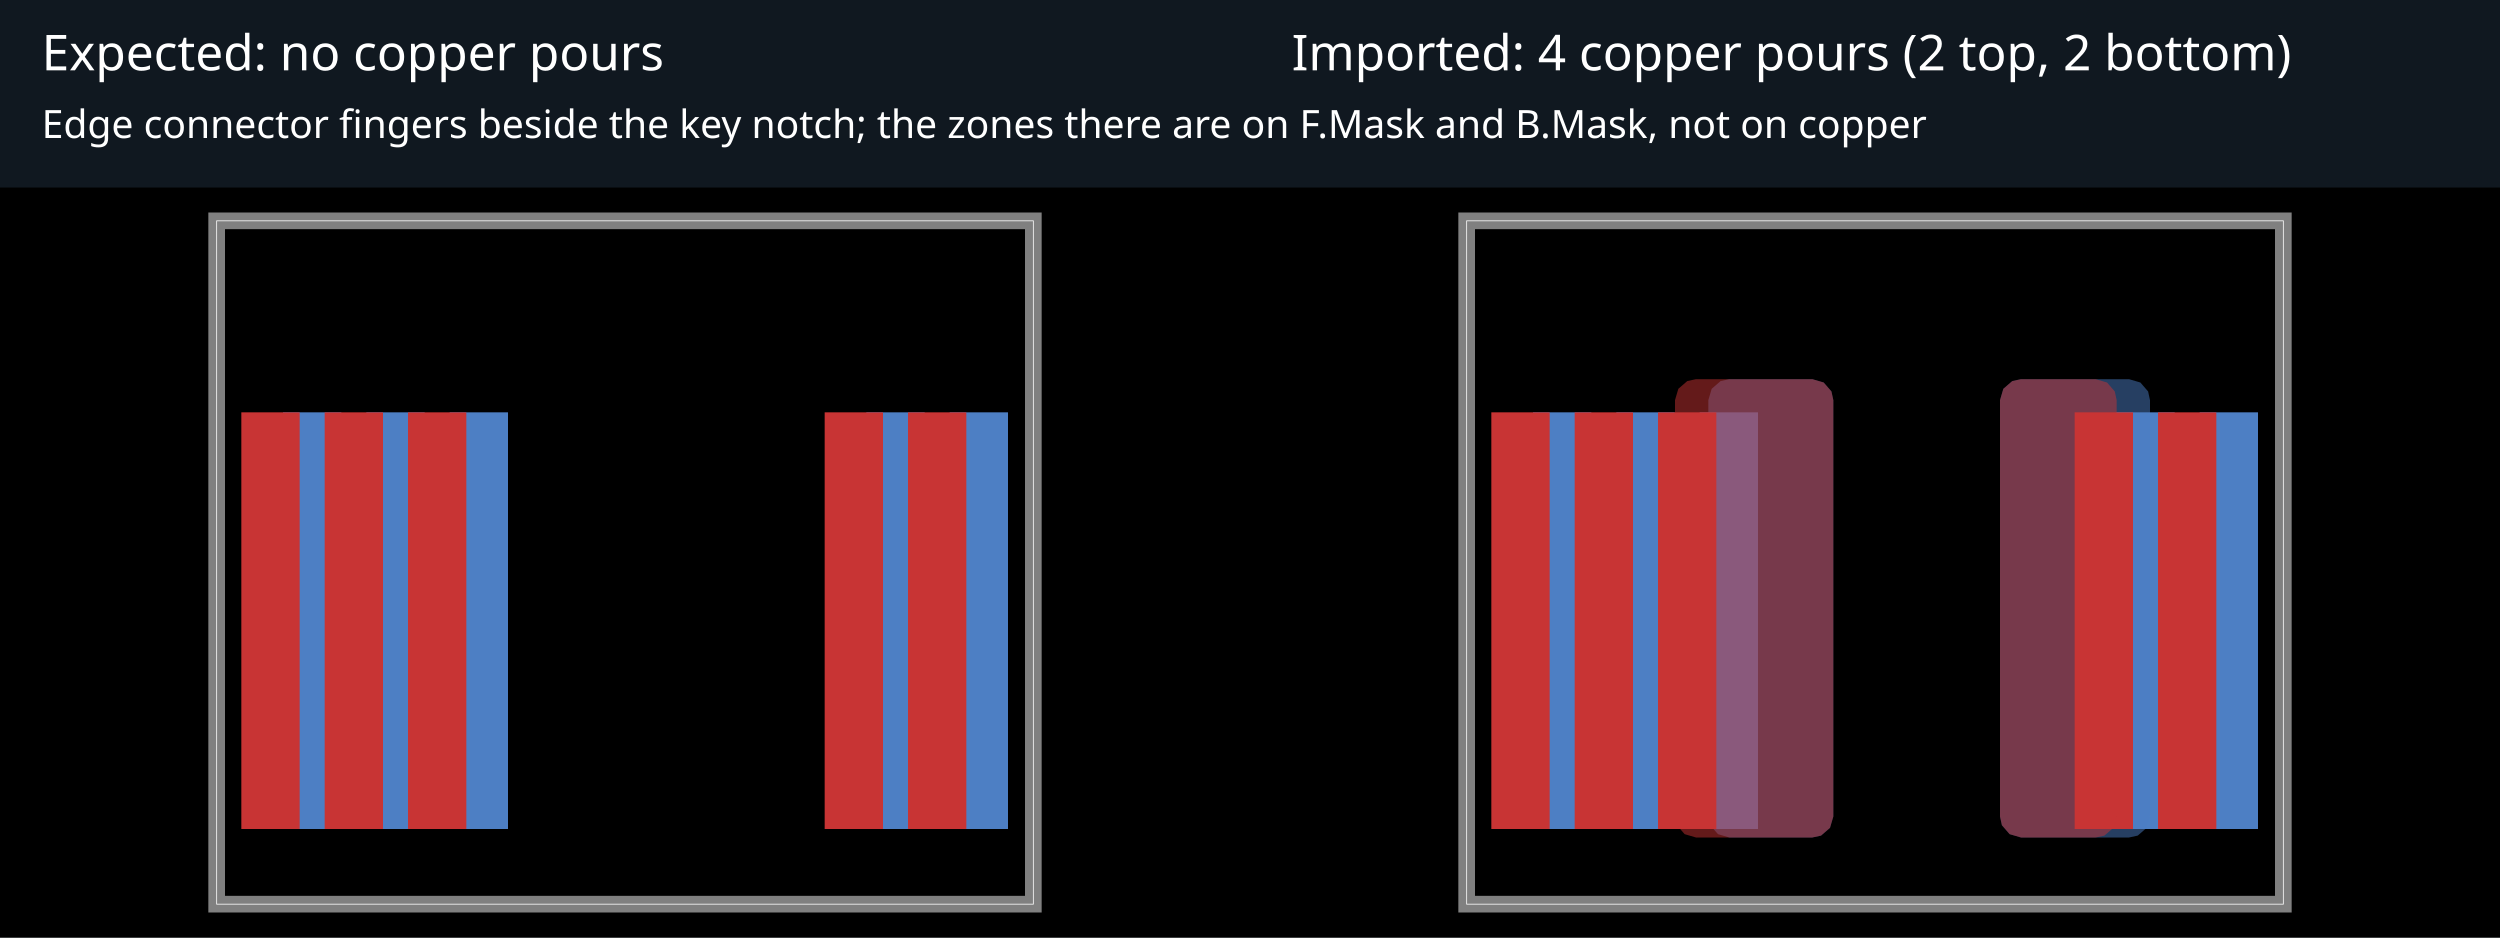
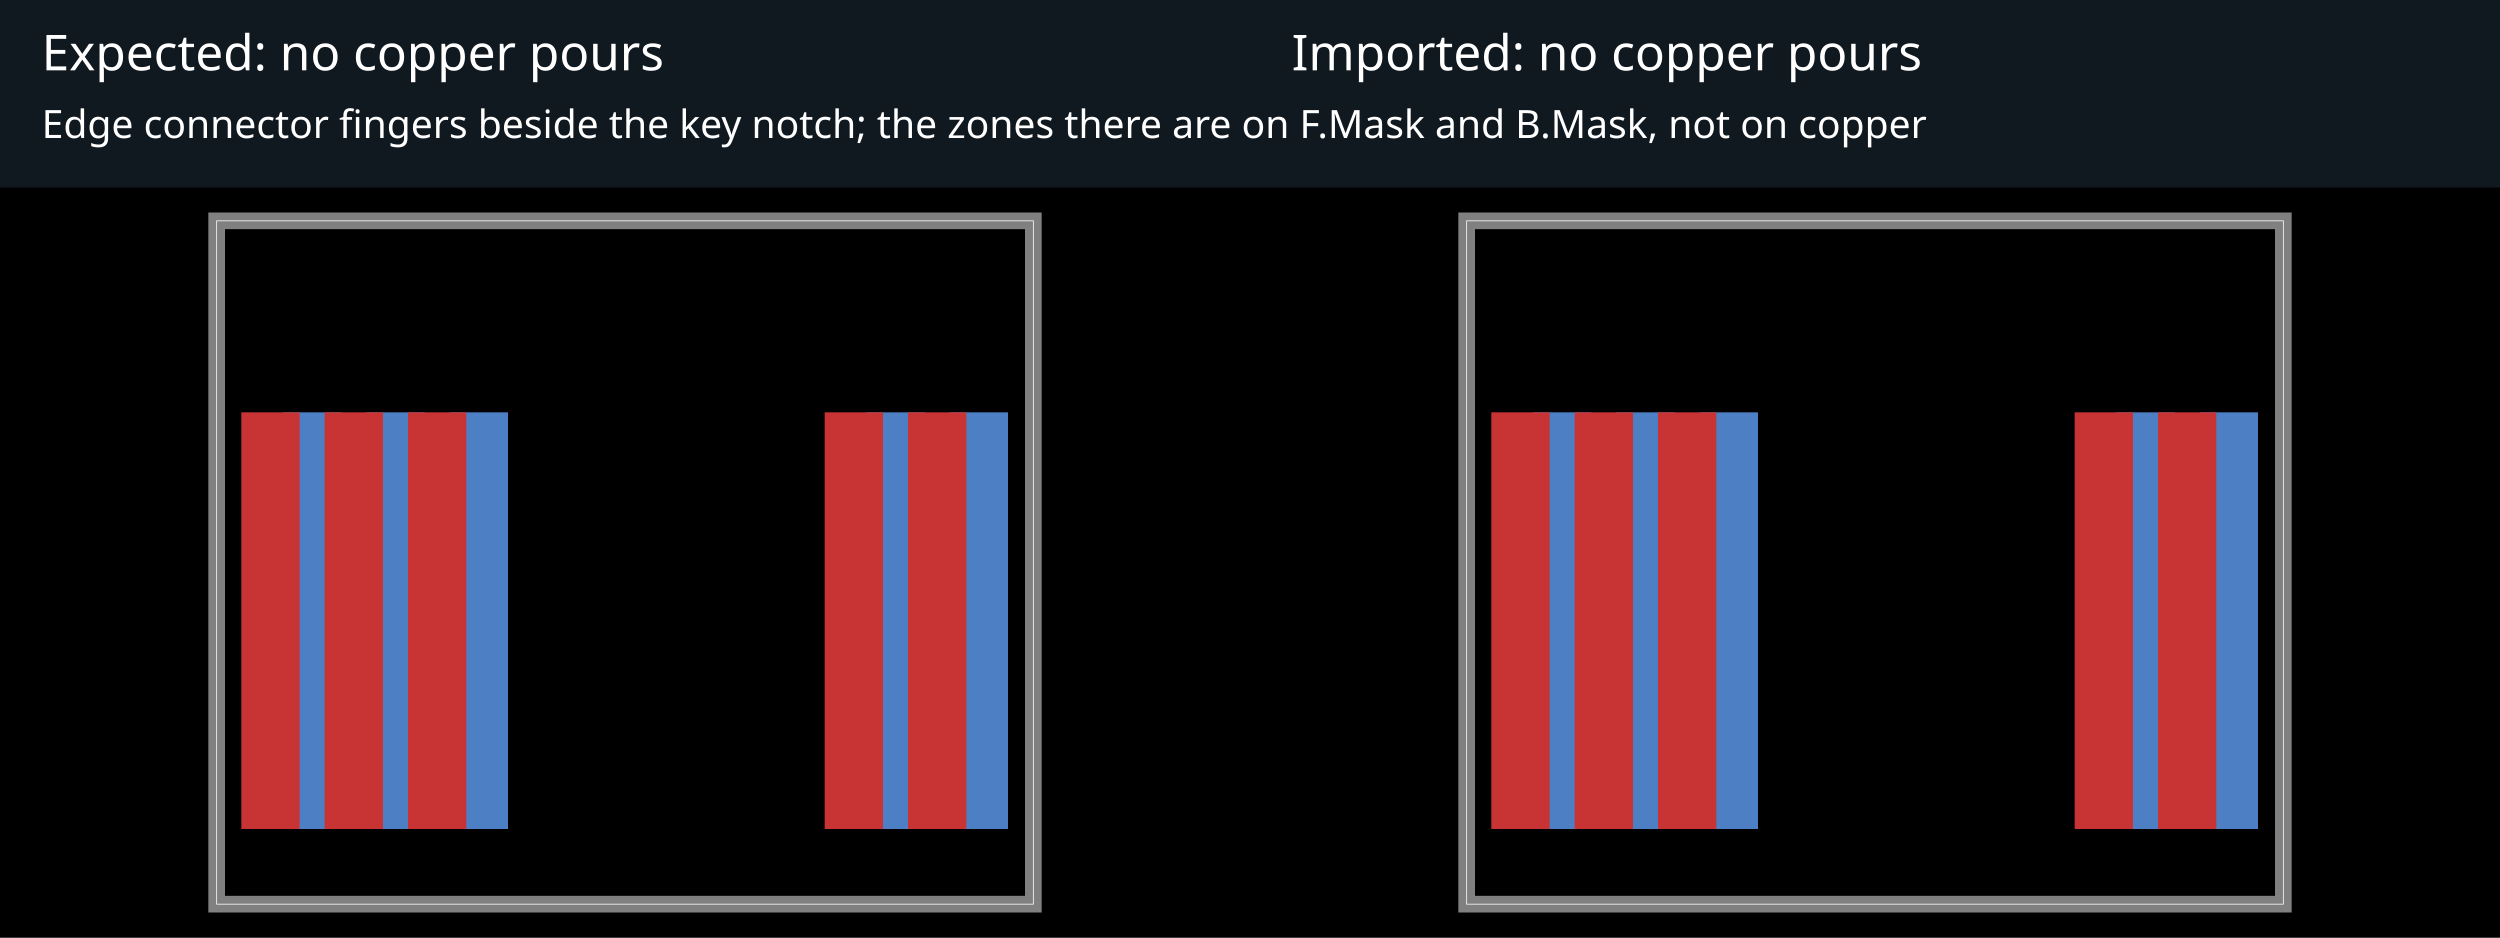
<svg xmlns="http://www.w3.org/2000/svg" width="960" height="360" viewBox="0 0 960 360">
  <rect width="100%" height="100%" fill="#101820" />
  <g fill="white" font-family="sans-serif" font-size="19">
    <text x="16" y="27">Expected: no copper pours</text>
-     <text x="496" y="27">Imported: 4 copper pours (2 top, 2 bottom)</text>
+     <text x="496" y="27">Imported: no copper pours</text>
    <text x="16" y="53" font-size="15">Edge connector fingers beside the key notch; the zones there are on F.Mask and B.Mask, not on copper</text>
  </g>
  <g transform="translate(0 72)">
    <svg width="480" height="288">
      <style />
      <rect class="boundary" x="0" y="0" fill="#000" width="480" height="288" data-type="pcb_background" data-pcb-layer="global" />
      <rect class="pcb-boundary" fill="none" stroke="#fff" stroke-width="0.3" x="83.2" y="12.8" width="313.6" height="262.4" data-type="pcb_boundary" data-pcb-layer="global" />
      <path class="pcb-board" d="M 83.2 12.8 L 396.8 12.8 L 396.8 275.2 L 83.2 275.2 L 83.2 12.8 Z" fill="none" stroke="rgba(255, 255, 255, 0.5)" stroke-width="6.4" data-type="pcb_board" data-pcb-layer="board" />
      <rect class="pcb-pad" fill="rgb(77, 127, 196)" x="108.672" y="86.336" width="22.4" height="160" data-type="pcb_smtpad" data-pcb-layer="bottom" data-pad-name="J1.pin140" data-pad-net-name="unconnected_J1_Pad140" />
      <rect class="pcb-pad" fill="rgb(77, 127, 196)" x="140.672" y="86.336" width="22.4" height="160" data-type="pcb_smtpad" data-pcb-layer="bottom" data-pad-name="J1.pin142" data-pad-net-name="unconnected_J1_Pad142" />
      <rect class="pcb-pad" fill="rgb(77, 127, 196)" x="172.672" y="86.336" width="22.4" height="160" data-type="pcb_smtpad" data-pcb-layer="bottom" data-pad-name="J1.pin144" data-pad-net-name="unconnected_J1_Pad144" />
      <rect class="pcb-pad" fill="rgb(77, 127, 196)" x="332.672" y="86.336" width="22.4" height="160" data-type="pcb_smtpad" data-pcb-layer="bottom" data-pad-name="J1.pin146" data-pad-net-name="unconnected_J1_Pad146" />
      <rect class="pcb-pad" fill="rgb(77, 127, 196)" x="364.672" y="86.336" width="22.4" height="160" data-type="pcb_smtpad" data-pcb-layer="bottom" data-pad-name="J1.pin148" data-pad-net-name="unconnected_J1_Pad148" />
      <rect class="pcb-pad" fill="rgb(200, 52, 52)" x="92.672" y="86.336" width="22.4" height="160" data-type="pcb_smtpad" data-pcb-layer="top" data-pad-name="J1.pin139" data-pad-net-name="unconnected_J1_Pad139" />
      <rect class="pcb-pad" fill="rgb(200, 52, 52)" x="124.672" y="86.336" width="22.4" height="160" data-type="pcb_smtpad" data-pcb-layer="top" data-pad-name="J1.pin141" data-pad-net-name="unconnected_J1_Pad141" />
      <rect class="pcb-pad" fill="rgb(200, 52, 52)" x="156.672" y="86.336" width="22.4" height="160" data-type="pcb_smtpad" data-pcb-layer="top" data-pad-name="J1.pin143" data-pad-net-name="unconnected_J1_Pad143" />
      <rect class="pcb-pad" fill="rgb(200, 52, 52)" x="316.672" y="86.336" width="22.4" height="160" data-type="pcb_smtpad" data-pcb-layer="top" data-pad-name="J1.pin145" data-pad-net-name="unconnected_J1_Pad145" />
      <rect class="pcb-pad" fill="rgb(200, 52, 52)" x="348.672" y="86.336" width="22.4" height="160" data-type="pcb_smtpad" data-pcb-layer="top" data-pad-name="J1.pin147" data-pad-net-name="unconnected_J1_Pad147" />
    </svg>
  </g>
  <g transform="translate(480 72)">
    <svg width="480" height="288">
      <style />
      <rect class="boundary" x="0" y="0" fill="#000" width="480" height="288" data-type="pcb_background" data-pcb-layer="global" />
      <rect class="pcb-boundary" fill="none" stroke="#fff" stroke-width="0.3" x="83.2" y="12.8" width="313.6" height="262.4" data-type="pcb_boundary" data-pcb-layer="global" />
      <path class="pcb-board" d="M 83.2 12.8 L 396.8 12.8 L 396.8 275.2 L 83.2 275.2 L 83.2 12.8 Z" fill="none" stroke="rgba(255, 255, 255, 0.5)" stroke-width="6.4" data-type="pcb_board" data-pcb-layer="board" />
      <rect class="pcb-pad" fill="rgb(77, 127, 196)" x="108.672" y="86.336" width="22.4" height="160" data-type="pcb_smtpad" data-pcb-layer="bottom" data-pad-name="J1.pin140" data-pad-net-name="unconnected_J1_Pad140" />
      <rect class="pcb-pad" fill="rgb(77, 127, 196)" x="140.672" y="86.336" width="22.4" height="160" data-type="pcb_smtpad" data-pcb-layer="bottom" data-pad-name="J1.pin142" data-pad-net-name="unconnected_J1_Pad142" />
      <rect class="pcb-pad" fill="rgb(77, 127, 196)" x="172.672" y="86.336" width="22.4" height="160" data-type="pcb_smtpad" data-pcb-layer="bottom" data-pad-name="J1.pin144" data-pad-net-name="unconnected_J1_Pad144" />
      <rect class="pcb-pad" fill="rgb(77, 127, 196)" x="332.672" y="86.336" width="22.4" height="160" data-type="pcb_smtpad" data-pcb-layer="bottom" data-pad-name="J1.pin146" data-pad-net-name="unconnected_J1_Pad146" />
      <rect class="pcb-pad" fill="rgb(77, 127, 196)" x="364.672" y="86.336" width="22.4" height="160" data-type="pcb_smtpad" data-pcb-layer="bottom" data-pad-name="J1.pin148" data-pad-net-name="unconnected_J1_Pad148" />
-       <polygon class="pcb-copper-pour pcb-copper-pour-polygon" points="220.296,74.88 223.271,78.314 224,81.664 224,241.536 222.72,245.896 219.286,248.871 215.936,249.6 184.064,249.6 179.704,248.32 176.729,244.886 176,241.536 176,81.664 177.28,77.304 180.714,74.329 184.064,73.6 215.936,73.6" fill="rgb(77, 127, 196)" fill-opacity="0.5" data-type="pcb_copper_pour" data-pcb-layer="bottom" />
-       <polygon class="pcb-copper-pour pcb-copper-pour-polygon" points="341.896,74.88 344.871,78.314 345.6,81.664 345.6,241.536 344.32,245.896 340.886,248.871 337.536,249.6 296.064,249.6 291.704,248.32 288.729,244.886 288,241.536 288,81.664 289.28,77.304 292.714,74.329 296.064,73.6 337.536,73.6" fill="rgb(77, 127, 196)" fill-opacity="0.5" data-type="pcb_copper_pour" data-pcb-layer="bottom" />
      <rect class="pcb-pad" fill="rgb(200, 52, 52)" x="92.672" y="86.336" width="22.4" height="160" data-type="pcb_smtpad" data-pcb-layer="top" data-pad-name="J1.pin139" data-pad-net-name="unconnected_J1_Pad139" />
      <rect class="pcb-pad" fill="rgb(200, 52, 52)" x="124.672" y="86.336" width="22.4" height="160" data-type="pcb_smtpad" data-pcb-layer="top" data-pad-name="J1.pin141" data-pad-net-name="unconnected_J1_Pad141" />
      <rect class="pcb-pad" fill="rgb(200, 52, 52)" x="156.672" y="86.336" width="22.4" height="160" data-type="pcb_smtpad" data-pcb-layer="top" data-pad-name="J1.pin143" data-pad-net-name="unconnected_J1_Pad143" />
      <rect class="pcb-pad" fill="rgb(200, 52, 52)" x="316.672" y="86.336" width="22.4" height="160" data-type="pcb_smtpad" data-pcb-layer="top" data-pad-name="J1.pin145" data-pad-net-name="unconnected_J1_Pad145" />
      <rect class="pcb-pad" fill="rgb(200, 52, 52)" x="348.672" y="86.336" width="22.4" height="160" data-type="pcb_smtpad" data-pcb-layer="top" data-pad-name="J1.pin147" data-pad-net-name="unconnected_J1_Pad147" />
-       <polygon class="pcb-copper-pour pcb-copper-pour-polygon" points="220.296,74.88 223.271,78.314 224,81.664 224,241.536 222.72,245.896 219.286,248.871 215.936,249.6 171.264,249.6 166.904,248.32 163.929,244.886 163.2,241.536 163.2,81.664 164.48,77.304 167.914,74.329 171.264,73.6 215.936,73.6" fill="rgb(200, 52, 52)" fill-opacity="0.5" data-type="pcb_copper_pour" data-pcb-layer="top" />
-       <polygon class="pcb-copper-pour pcb-copper-pour-polygon" points="329.096,74.88 332.071,78.314 332.8,81.664 332.8,241.536 331.52,245.896 328.086,248.871 324.736,249.6 296.064,249.6 291.704,248.32 288.729,244.886 288,241.536 288,81.664 289.28,77.304 292.714,74.329 296.064,73.6 324.736,73.6" fill="rgb(200, 52, 52)" fill-opacity="0.5" data-type="pcb_copper_pour" data-pcb-layer="top" />
    </svg>
  </g>
</svg>
